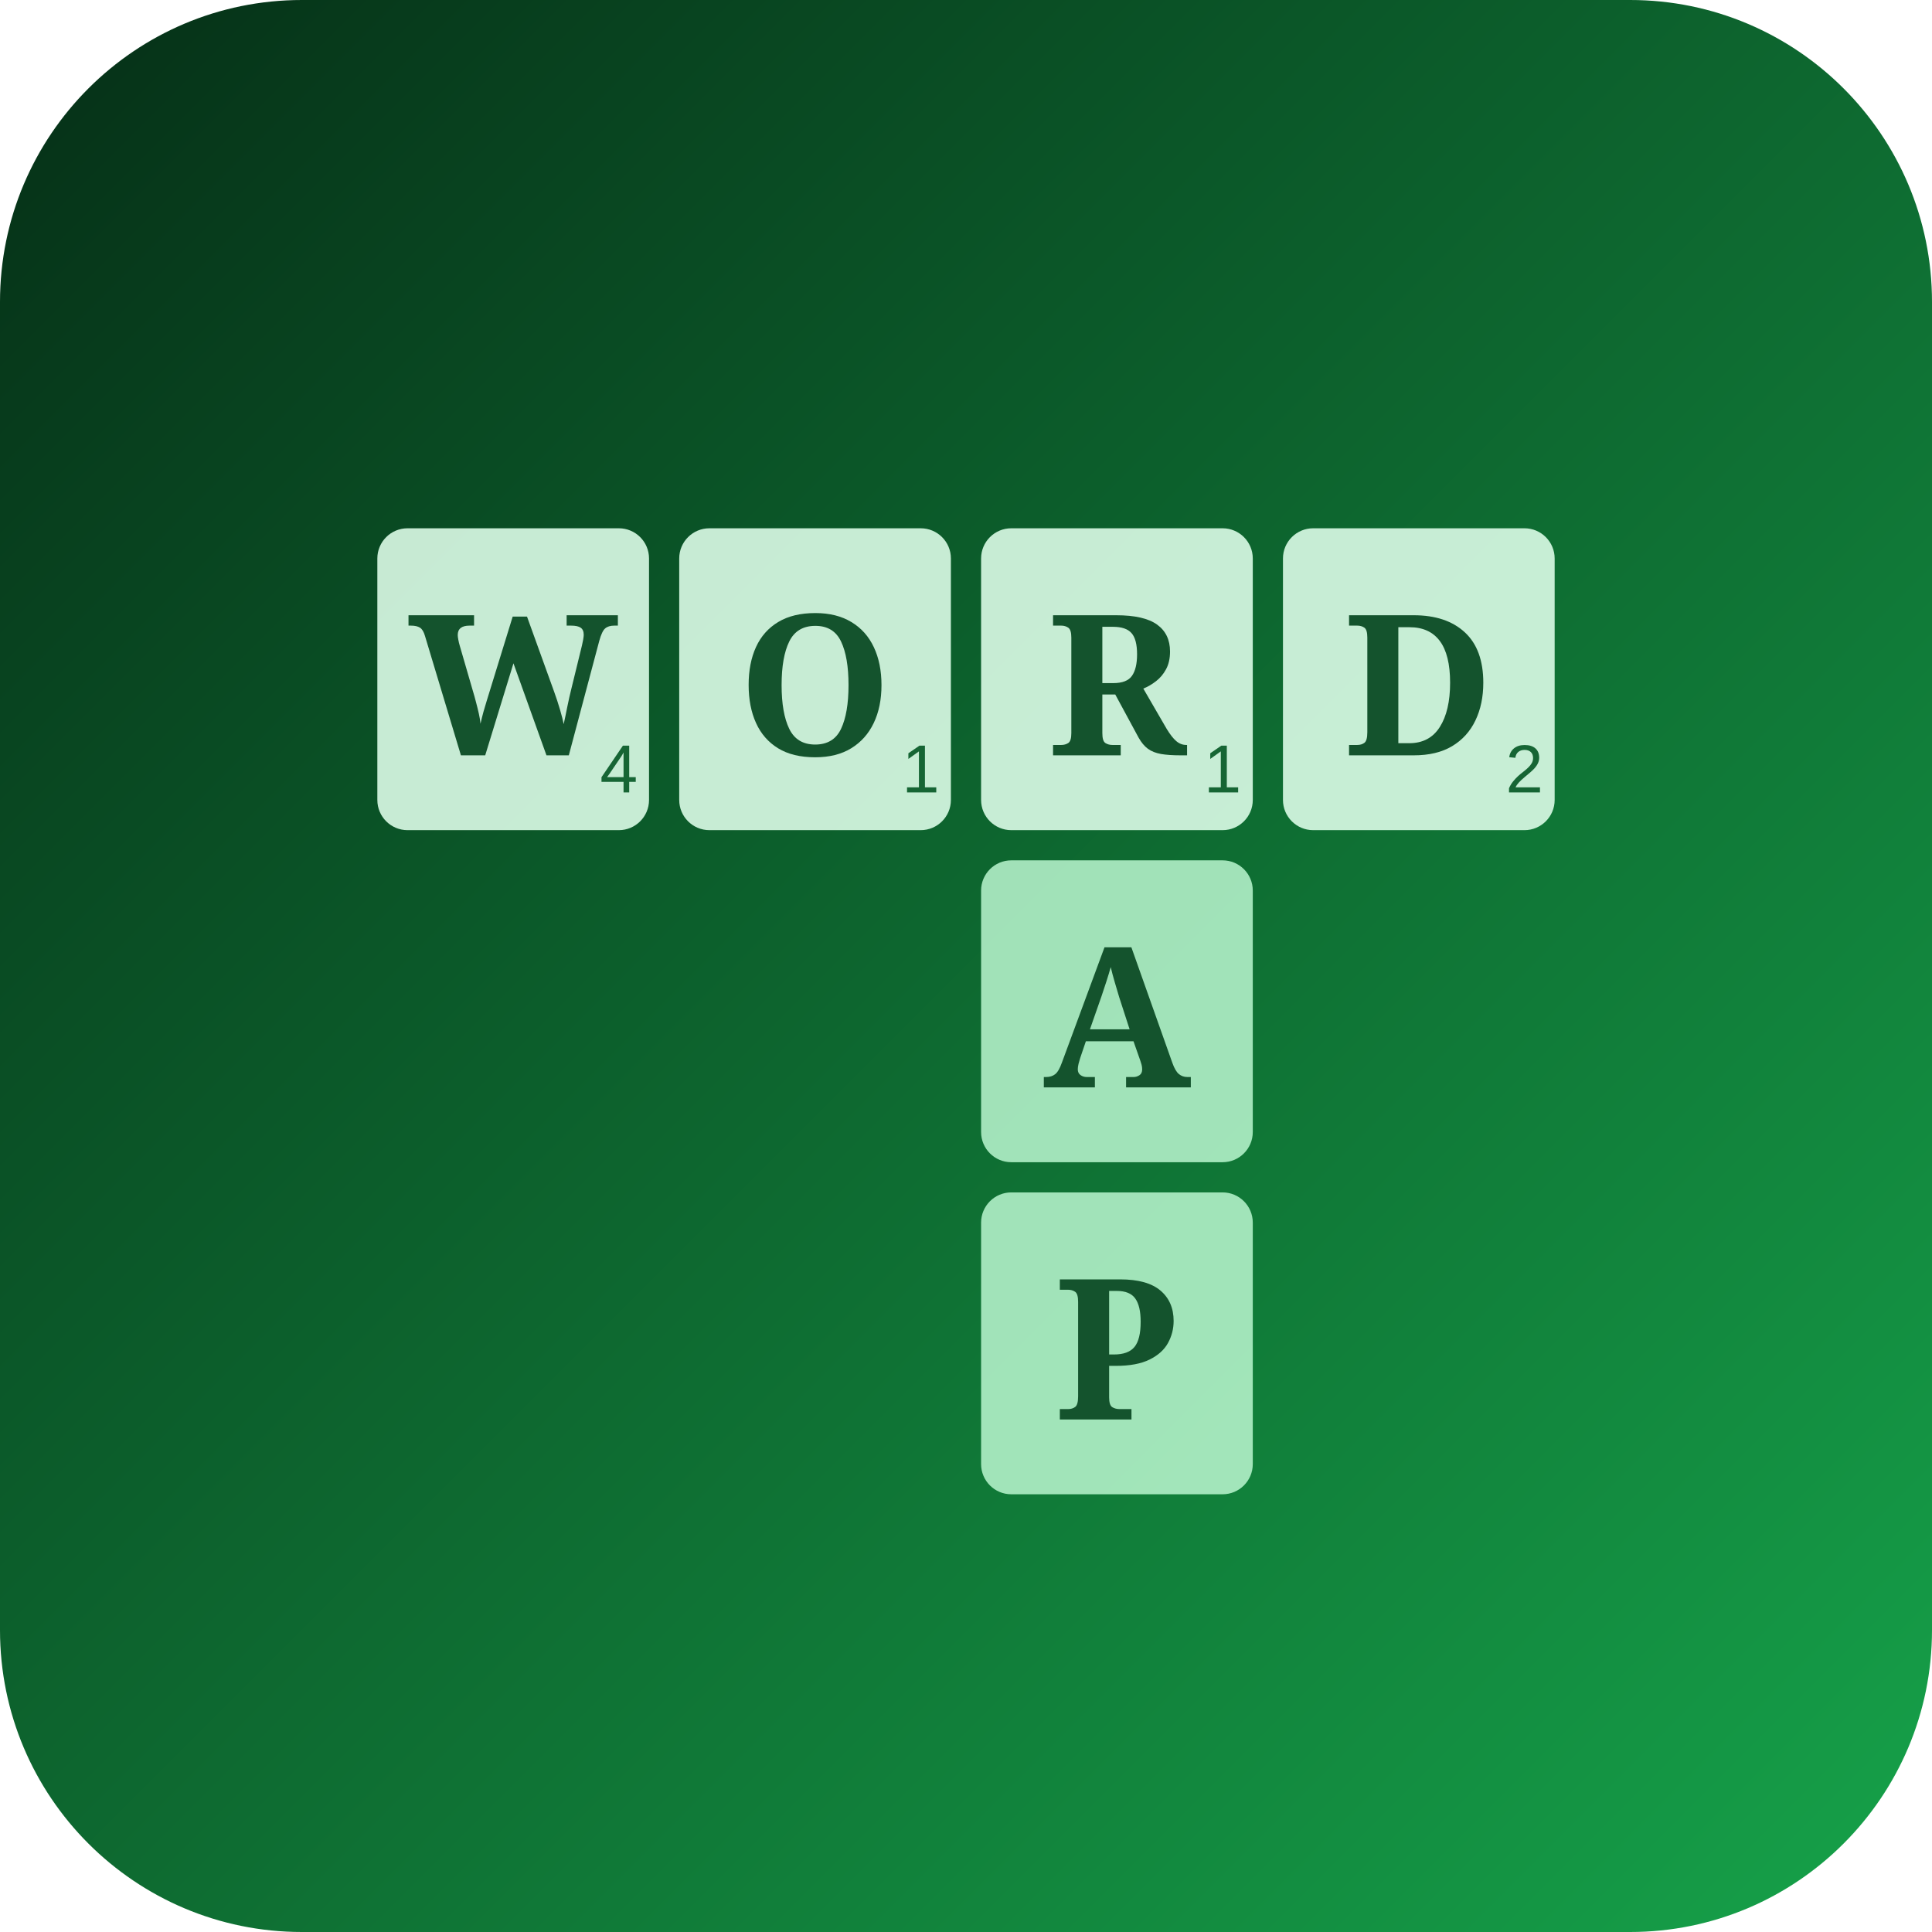
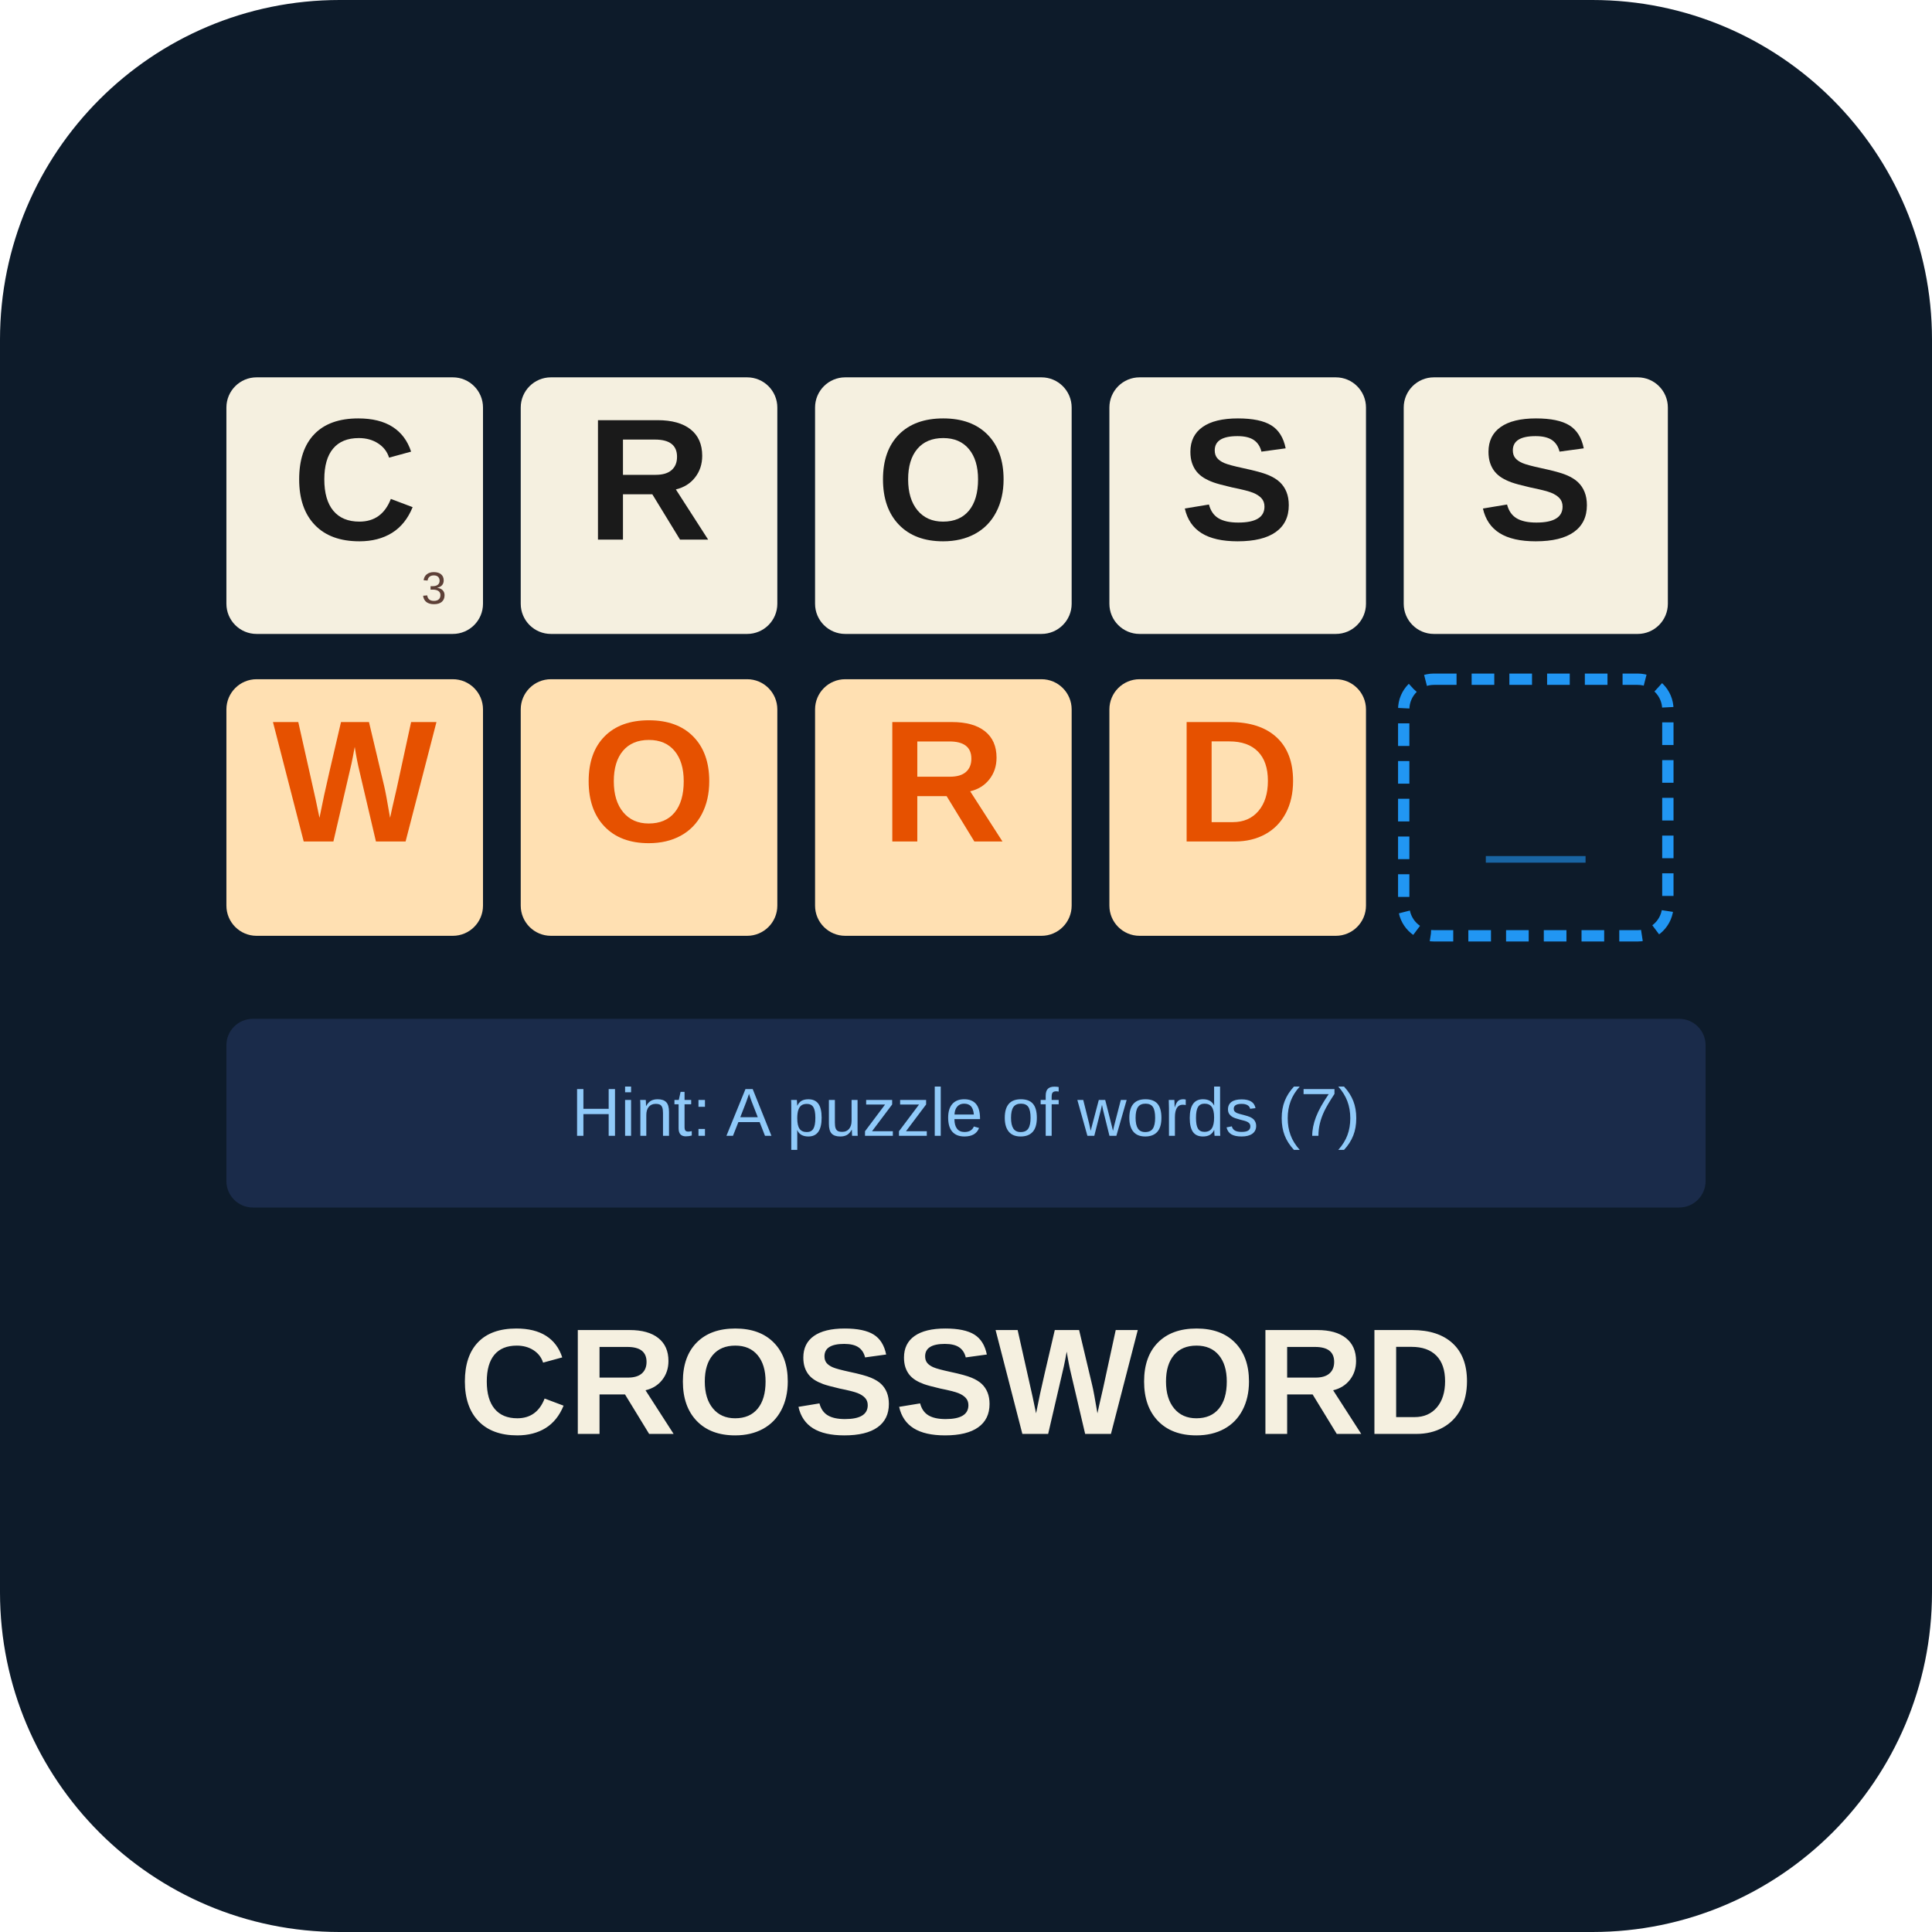
- <svg xmlns="http://www.w3.org/2000/svg" viewBox="0 0 512 512">
-   <defs>
-     <linearGradient id="bg" x1="0%" y1="0%" x2="100%" y2="100%">
-       <stop offset="0%" stop-color="#052e16" />
-       <stop offset="100%" stop-color="#16a34a" />
-     </linearGradient>
-   </defs>
-   <rect width="512" height="512" rx="80" fill="url(#bg)" />
-   <g>
-     <rect x="100" y="140" width="72" height="80" rx="8" fill="#dcfce7" opacity="0.9" />
-     <rect x="180" y="140" width="72" height="80" rx="8" fill="#dcfce7" opacity="0.9" />
-     <rect x="260" y="140" width="72" height="80" rx="8" fill="#dcfce7" opacity="0.9" />
-     <rect x="340" y="140" width="72" height="80" rx="8" fill="#dcfce7" opacity="0.9" />
-     <text x="136" y="180" font-family="Georgia,serif" font-size="52" font-weight="bold" fill="#14532d" text-anchor="middle" dominant-baseline="central">W</text>
-     <text x="216" y="180" font-family="Georgia,serif" font-size="52" font-weight="bold" fill="#14532d" text-anchor="middle" dominant-baseline="central">O</text>
-     <text x="296" y="180" font-family="Georgia,serif" font-size="52" font-weight="bold" fill="#14532d" text-anchor="middle" dominant-baseline="central">R</text>
-     <text x="376" y="180" font-family="Georgia,serif" font-size="52" font-weight="bold" fill="#14532d" text-anchor="middle" dominant-baseline="central">D</text>
-     <text x="164" y="210" font-family="Arial,sans-serif" font-size="18" fill="#166534" text-anchor="middle">4</text>
-     <text x="244" y="210" font-family="Arial,sans-serif" font-size="18" fill="#166534" text-anchor="middle">1</text>
-     <text x="324" y="210" font-family="Arial,sans-serif" font-size="18" fill="#166534" text-anchor="middle">1</text>
-     <text x="404" y="210" font-family="Arial,sans-serif" font-size="18" fill="#166534" text-anchor="middle">2</text>
-     <rect x="260" y="228" width="72" height="80" rx="8" fill="#bbf7d0" opacity="0.85" />
-     <rect x="260" y="316" width="72" height="80" rx="8" fill="#bbf7d0" opacity="0.85" />
-     <text x="296" y="268" font-family="Georgia,serif" font-size="52" font-weight="bold" fill="#14532d" text-anchor="middle" dominant-baseline="central">A</text>
-     <text x="296" y="356" font-family="Georgia,serif" font-size="52" font-weight="bold" fill="#14532d" text-anchor="middle" dominant-baseline="central">P</text>
-   </g>
+ <svg xmlns="http://www.w3.org/2000/svg" viewBox="0 0 1024 1024">
+   <rect width="1024" height="1024" rx="180" fill="#0D1B2A" />
+   <rect x="120" y="200" width="136" height="136" rx="16" fill="#F5F0E0" />
+   <text x="188" y="286" font-family="Arial Black,Arial" font-size="92" font-weight="900" fill="#1A1A1A" text-anchor="middle">C</text>
+   <text x="230" y="320" font-family="Arial" font-size="24" fill="#5D4037" text-anchor="middle">3</text>
+   <rect x="276" y="200" width="136" height="136" rx="16" fill="#F5F0E0" />
+   <text x="344" y="286" font-family="Arial Black,Arial" font-size="92" font-weight="900" fill="#1A1A1A" text-anchor="middle">R</text>
+   <rect x="432" y="200" width="136" height="136" rx="16" fill="#F5F0E0" />
+   <text x="500" y="286" font-family="Arial Black,Arial" font-size="92" font-weight="900" fill="#1A1A1A" text-anchor="middle">O</text>
+   <rect x="588" y="200" width="136" height="136" rx="16" fill="#F5F0E0" />
+   <text x="656" y="286" font-family="Arial Black,Arial" font-size="92" font-weight="900" fill="#1A1A1A" text-anchor="middle">S</text>
+   <rect x="744" y="200" width="140" height="136" rx="16" fill="#F5F0E0" />
+   <text x="814" y="286" font-family="Arial Black,Arial" font-size="92" font-weight="900" fill="#1A1A1A" text-anchor="middle">S</text>
+   <rect x="120" y="360" width="136" height="136" rx="16" fill="#FFE0B2" />
+   <text x="188" y="446" font-family="Arial Black,Arial" font-size="92" font-weight="900" fill="#E65100" text-anchor="middle">W</text>
+   <rect x="276" y="360" width="136" height="136" rx="16" fill="#FFE0B2" />
+   <text x="344" y="446" font-family="Arial Black,Arial" font-size="92" font-weight="900" fill="#E65100" text-anchor="middle">O</text>
+   <rect x="432" y="360" width="136" height="136" rx="16" fill="#FFE0B2" />
+   <text x="500" y="446" font-family="Arial Black,Arial" font-size="92" font-weight="900" fill="#E65100" text-anchor="middle">R</text>
+   <rect x="588" y="360" width="136" height="136" rx="16" fill="#FFE0B2" />
+   <text x="656" y="446" font-family="Arial Black,Arial" font-size="92" font-weight="900" fill="#E65100" text-anchor="middle">D</text>
+   <rect x="744" y="360" width="140" height="136" rx="16" fill="none" stroke="#2196F3" stroke-width="6" stroke-dasharray="12,8" />
+   <text x="814" y="446" font-family="Arial Black,Arial" font-size="92" font-weight="900" fill="#2196F3" opacity="0.6" text-anchor="middle">_</text>
+   <rect x="120" y="540" width="784" height="100" rx="14" fill="#1A2B4A" />
+   <text x="512" y="602" font-family="Arial" font-size="36" fill="#90CAF9" text-anchor="middle">Hint: A puzzle of words (7)</text>
+   <text x="512" y="760" font-family="Arial Black,Arial" font-size="80" font-weight="900" fill="#F5F0E0" text-anchor="middle">CROSSWORD</text>
</svg>
